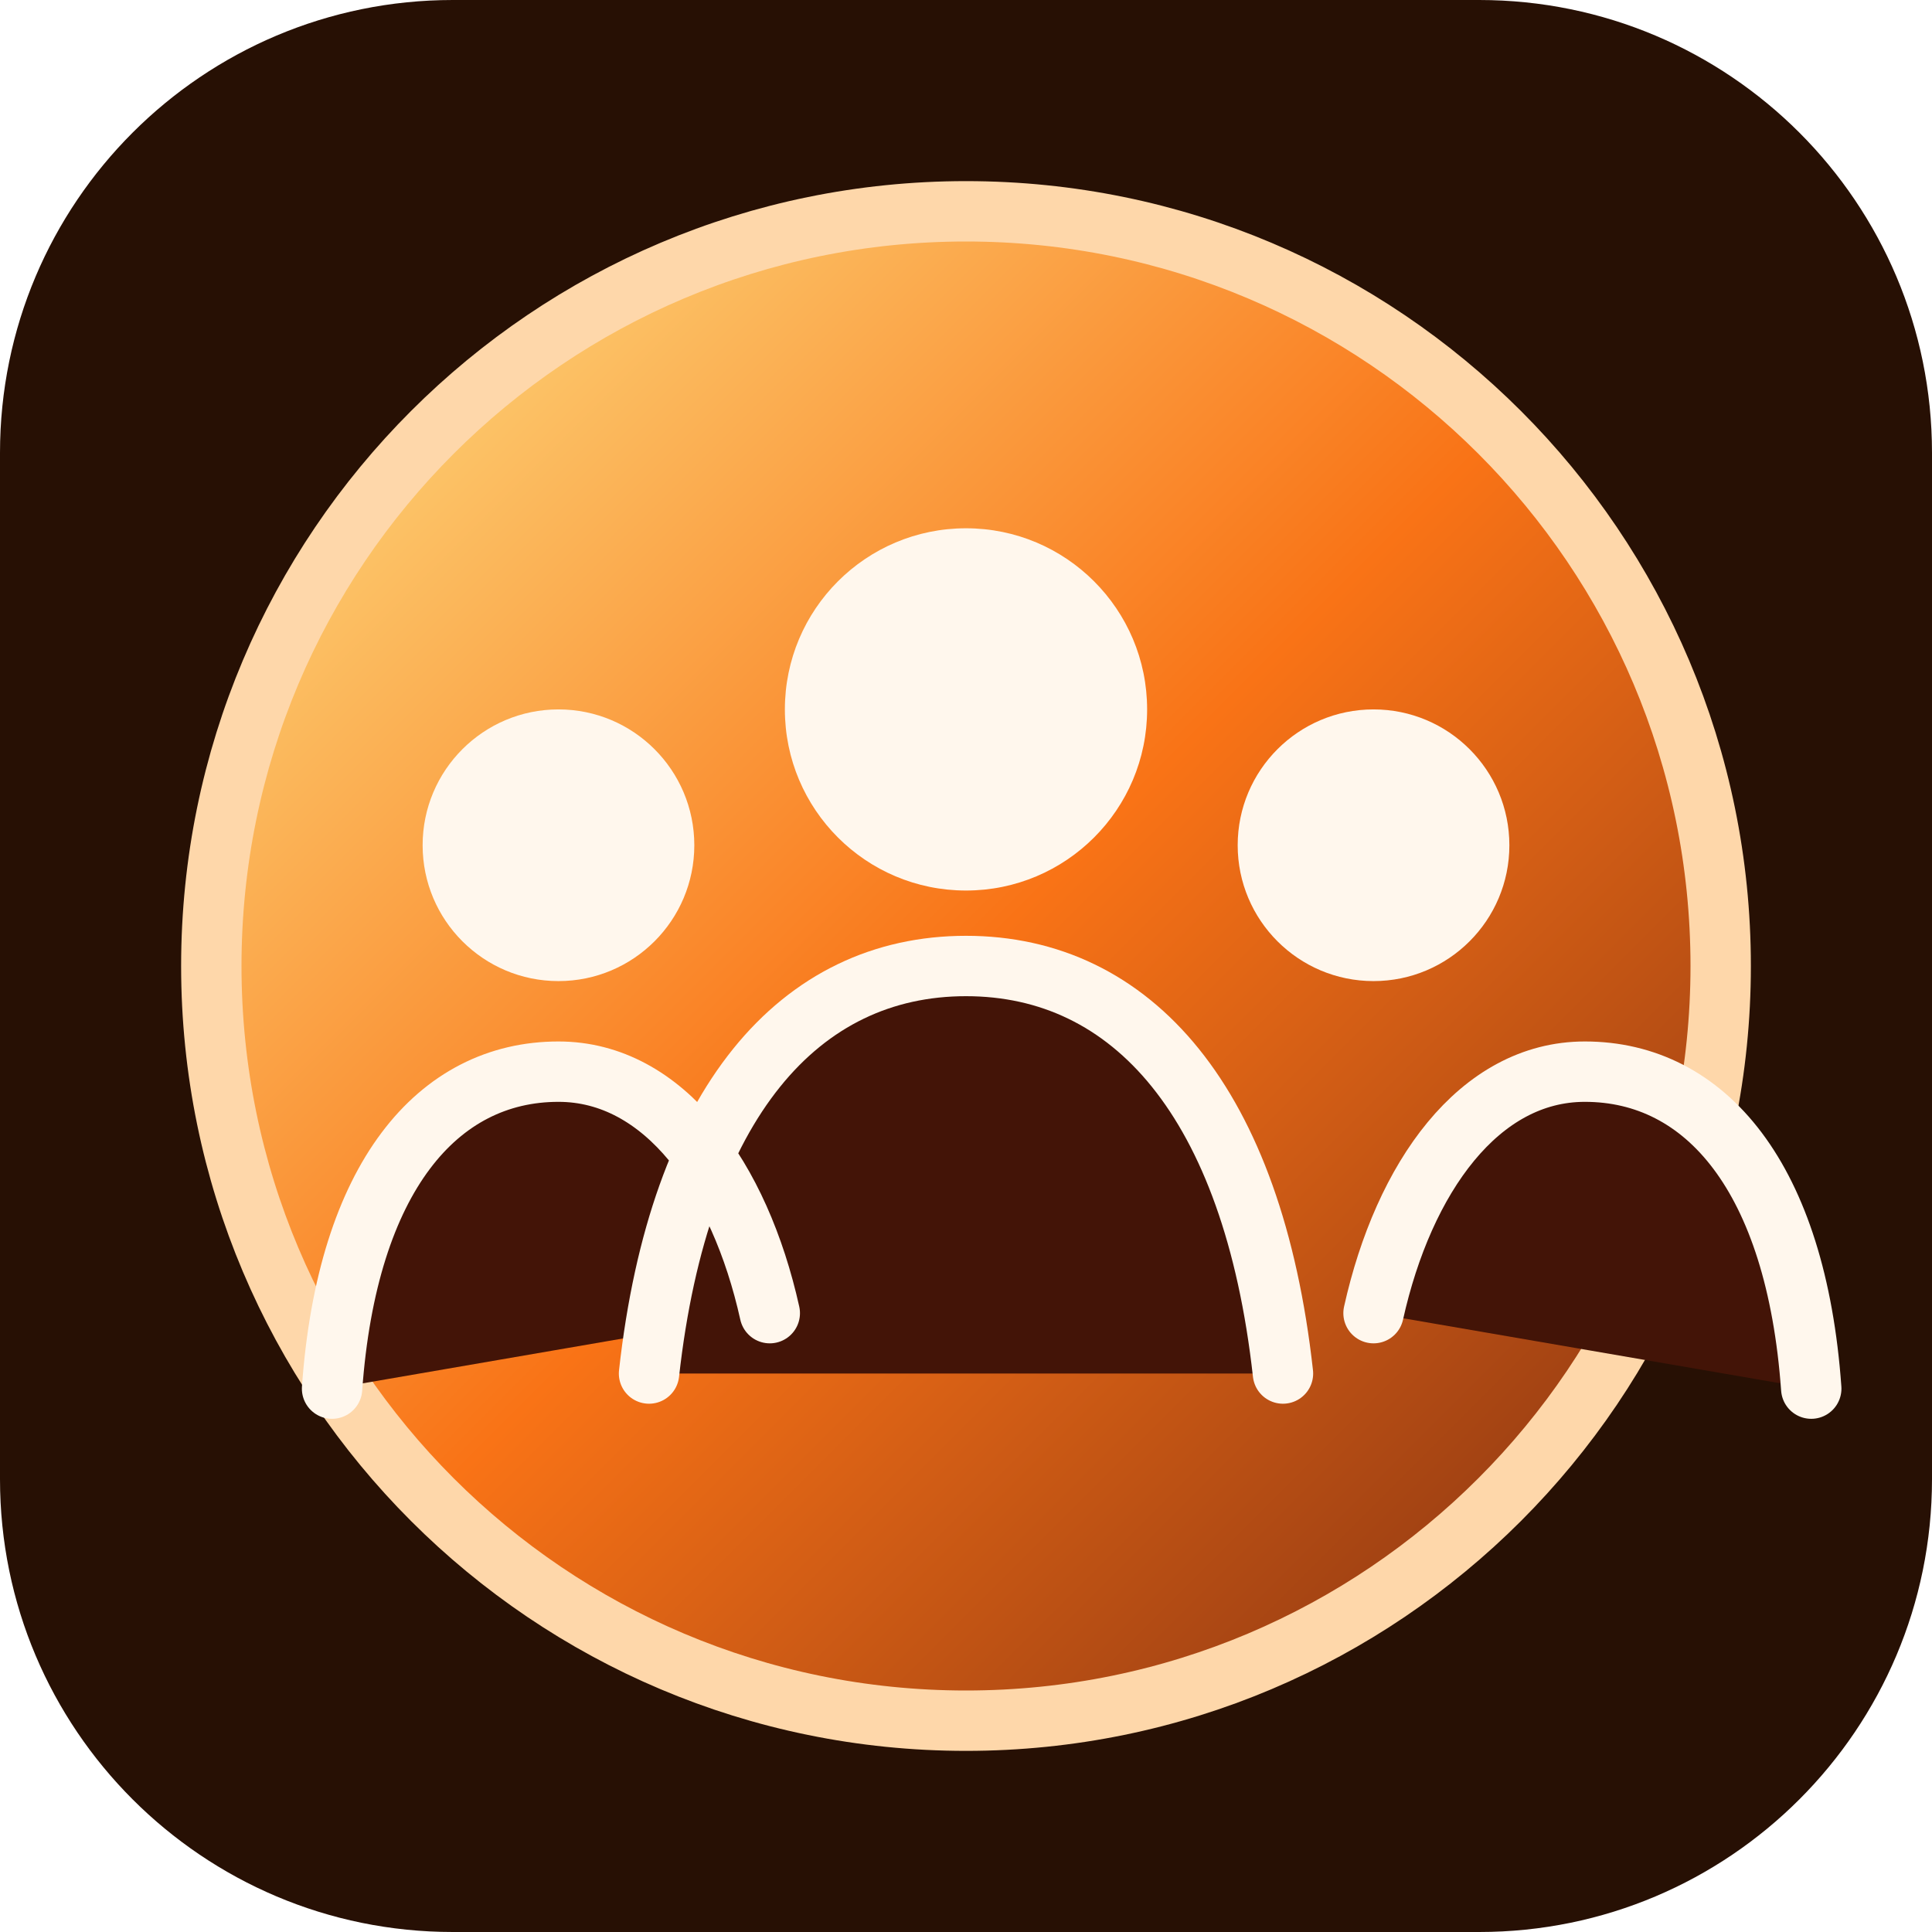
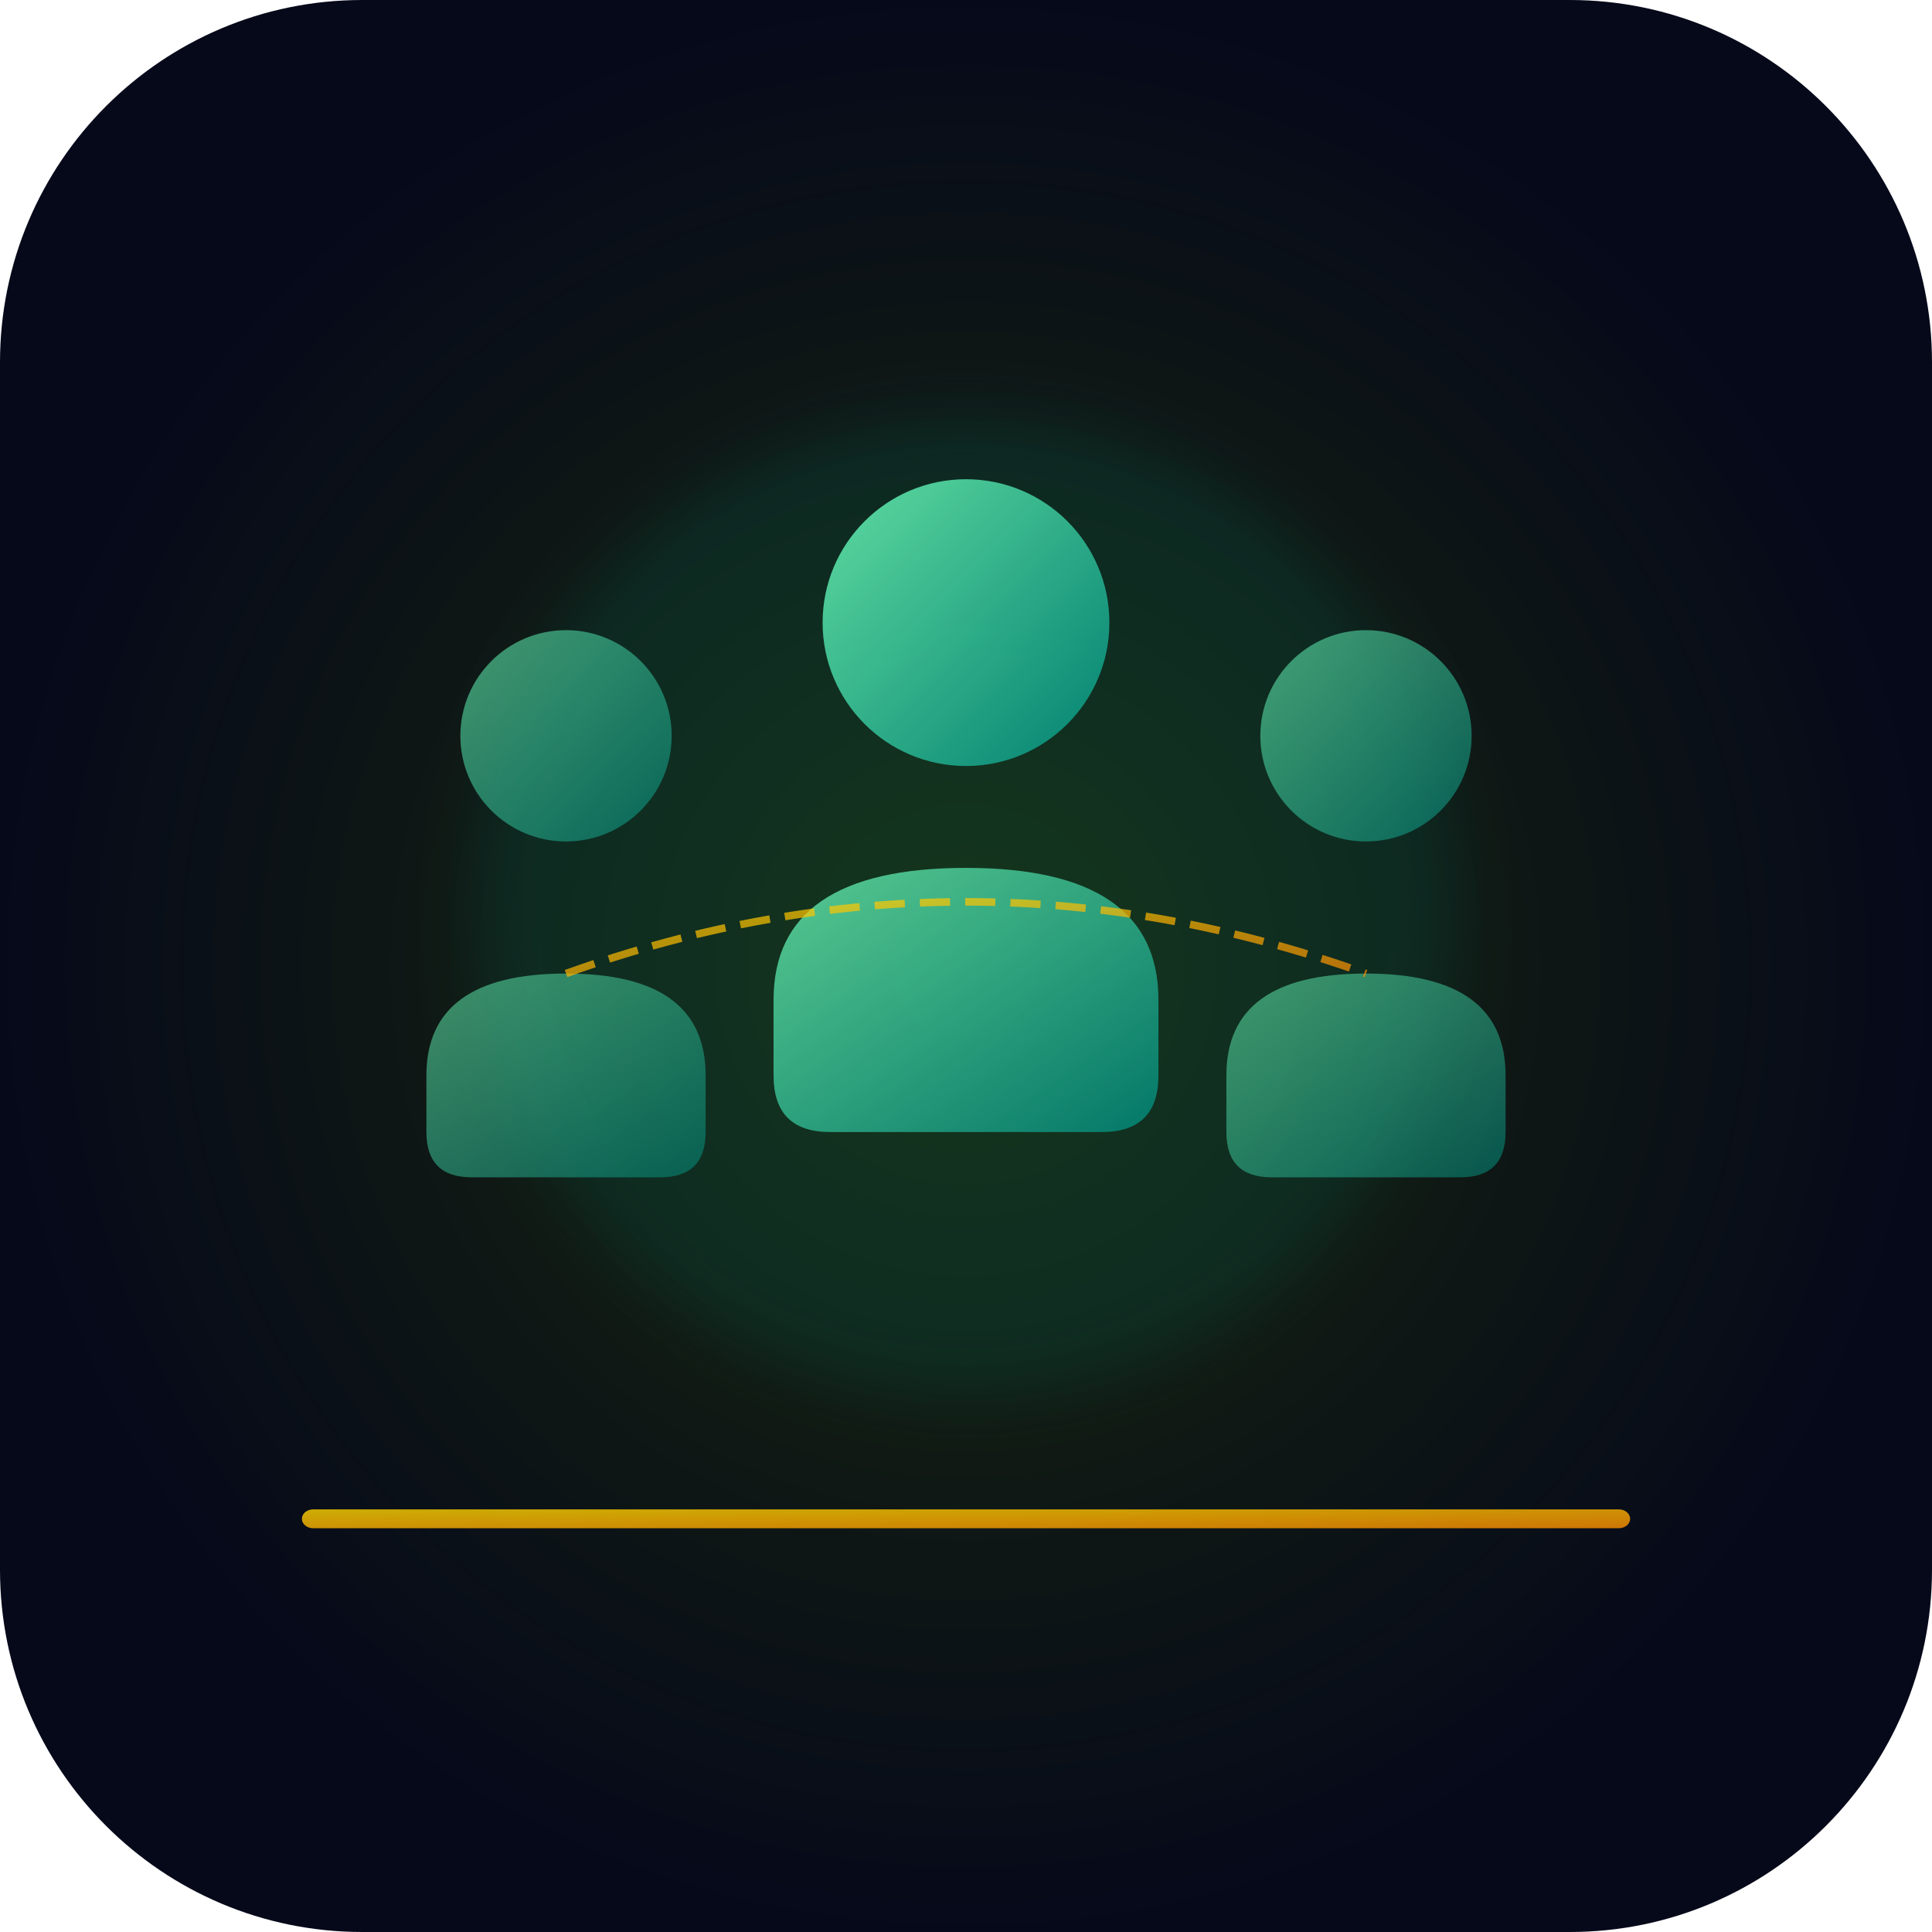
- <svg xmlns="http://www.w3.org/2000/svg" viewBox="0 0 128 128" role="img" aria-label="LeeWay Workforce Center">
+ <svg xmlns="http://www.w3.org/2000/svg" viewBox="0 0 512 512">
  <defs>
-     <linearGradient id="g" x1="0" y1="0" x2="1" y2="1">
-       <stop stop-color="#fde68a" />
-       <stop offset=".5" stop-color="#f97316" />
-       <stop offset="1" stop-color="#7c2d12" />
+     <radialGradient id="bg" cx="50%" cy="50%" r="50%">
+       <stop offset="0%" stop-color="#1a2a0d" />
+       <stop offset="100%" stop-color="#06091a" />
+     </radialGradient>
+     <linearGradient id="green" x1="0%" y1="0%" x2="100%" y2="100%">
+       <stop offset="0%" stop-color="#69f0ae" />
+       <stop offset="100%" stop-color="#00897b" />
    </linearGradient>
+     <linearGradient id="gold" x1="0%" y1="0%" x2="100%" y2="100%">
+       <stop offset="0%" stop-color="#ffd600" />
+       <stop offset="100%" stop-color="#ff8f00" />
+     </linearGradient>
+     <filter id="blur">
+       <feGaussianBlur stdDeviation="8" />
+     </filter>
  </defs>
-   <rect width="128" height="128" rx="30" fill="#271004" />
-   <circle cx="64" cy="64" r="50" fill="url(#g)" stroke="#fed7aa" stroke-width="4" />
-   <circle cx="64" cy="47" r="12" fill="#fff7ed" />
-   <circle cx="37" cy="56" r="9" fill="#fff7ed" />
-   <circle cx="91" cy="56" r="9" fill="#fff7ed" />
-   <path d="M43 91c2-18 10-27 21-27s19 9 21 27M22 92c1-14 7-21 15-21 7 0 12 7 14 16m40 0c2-9 7-16 14-16 8 0 14 7 15 21" fill="#431407" stroke="#fff7ed" stroke-width="4" stroke-linecap="round" />
+   <rect width="512" height="512" rx="96" fill="url(#bg)" />
+   <ellipse cx="256" cy="240" rx="130" ry="130" fill="#00695c" opacity="0.2" filter="url(#blur)" />
+   <circle cx="256" cy="165" r="38" fill="url(#green)" opacity="0.9" />
+   <path d="M205 265 Q205 230 256 230 Q307 230 307 265 L307 285 Q307 300 292 300 L220 300 Q205 300 205 285Z" fill="url(#green)" opacity="0.8" />
+   <circle cx="150" cy="195" r="28" fill="url(#green)" opacity="0.6" />
+   <path d="M113 285 Q113 258 150 258 Q187 258 187 285 L187 300 Q187 312 175 312 L125 312 Q113 312 113 300Z" fill="url(#green)" opacity="0.55" />
+   <circle cx="362" cy="195" r="28" fill="url(#green)" opacity="0.6" />
+   <path d="M325 285 Q325 258 362 258 Q399 258 399 285 L399 300 Q399 312 387 312 L337 312 Q325 312 325 300Z" fill="url(#green)" opacity="0.55" />
+   <path d="M150 258 Q256 220 362 258" fill="none" stroke="url(#gold)" stroke-width="2" stroke-dasharray="8 4" opacity="0.7" />
+   <rect x="80" y="400" width="352" height="5" rx="3" fill="url(#gold)" opacity="0.8" />
</svg>
